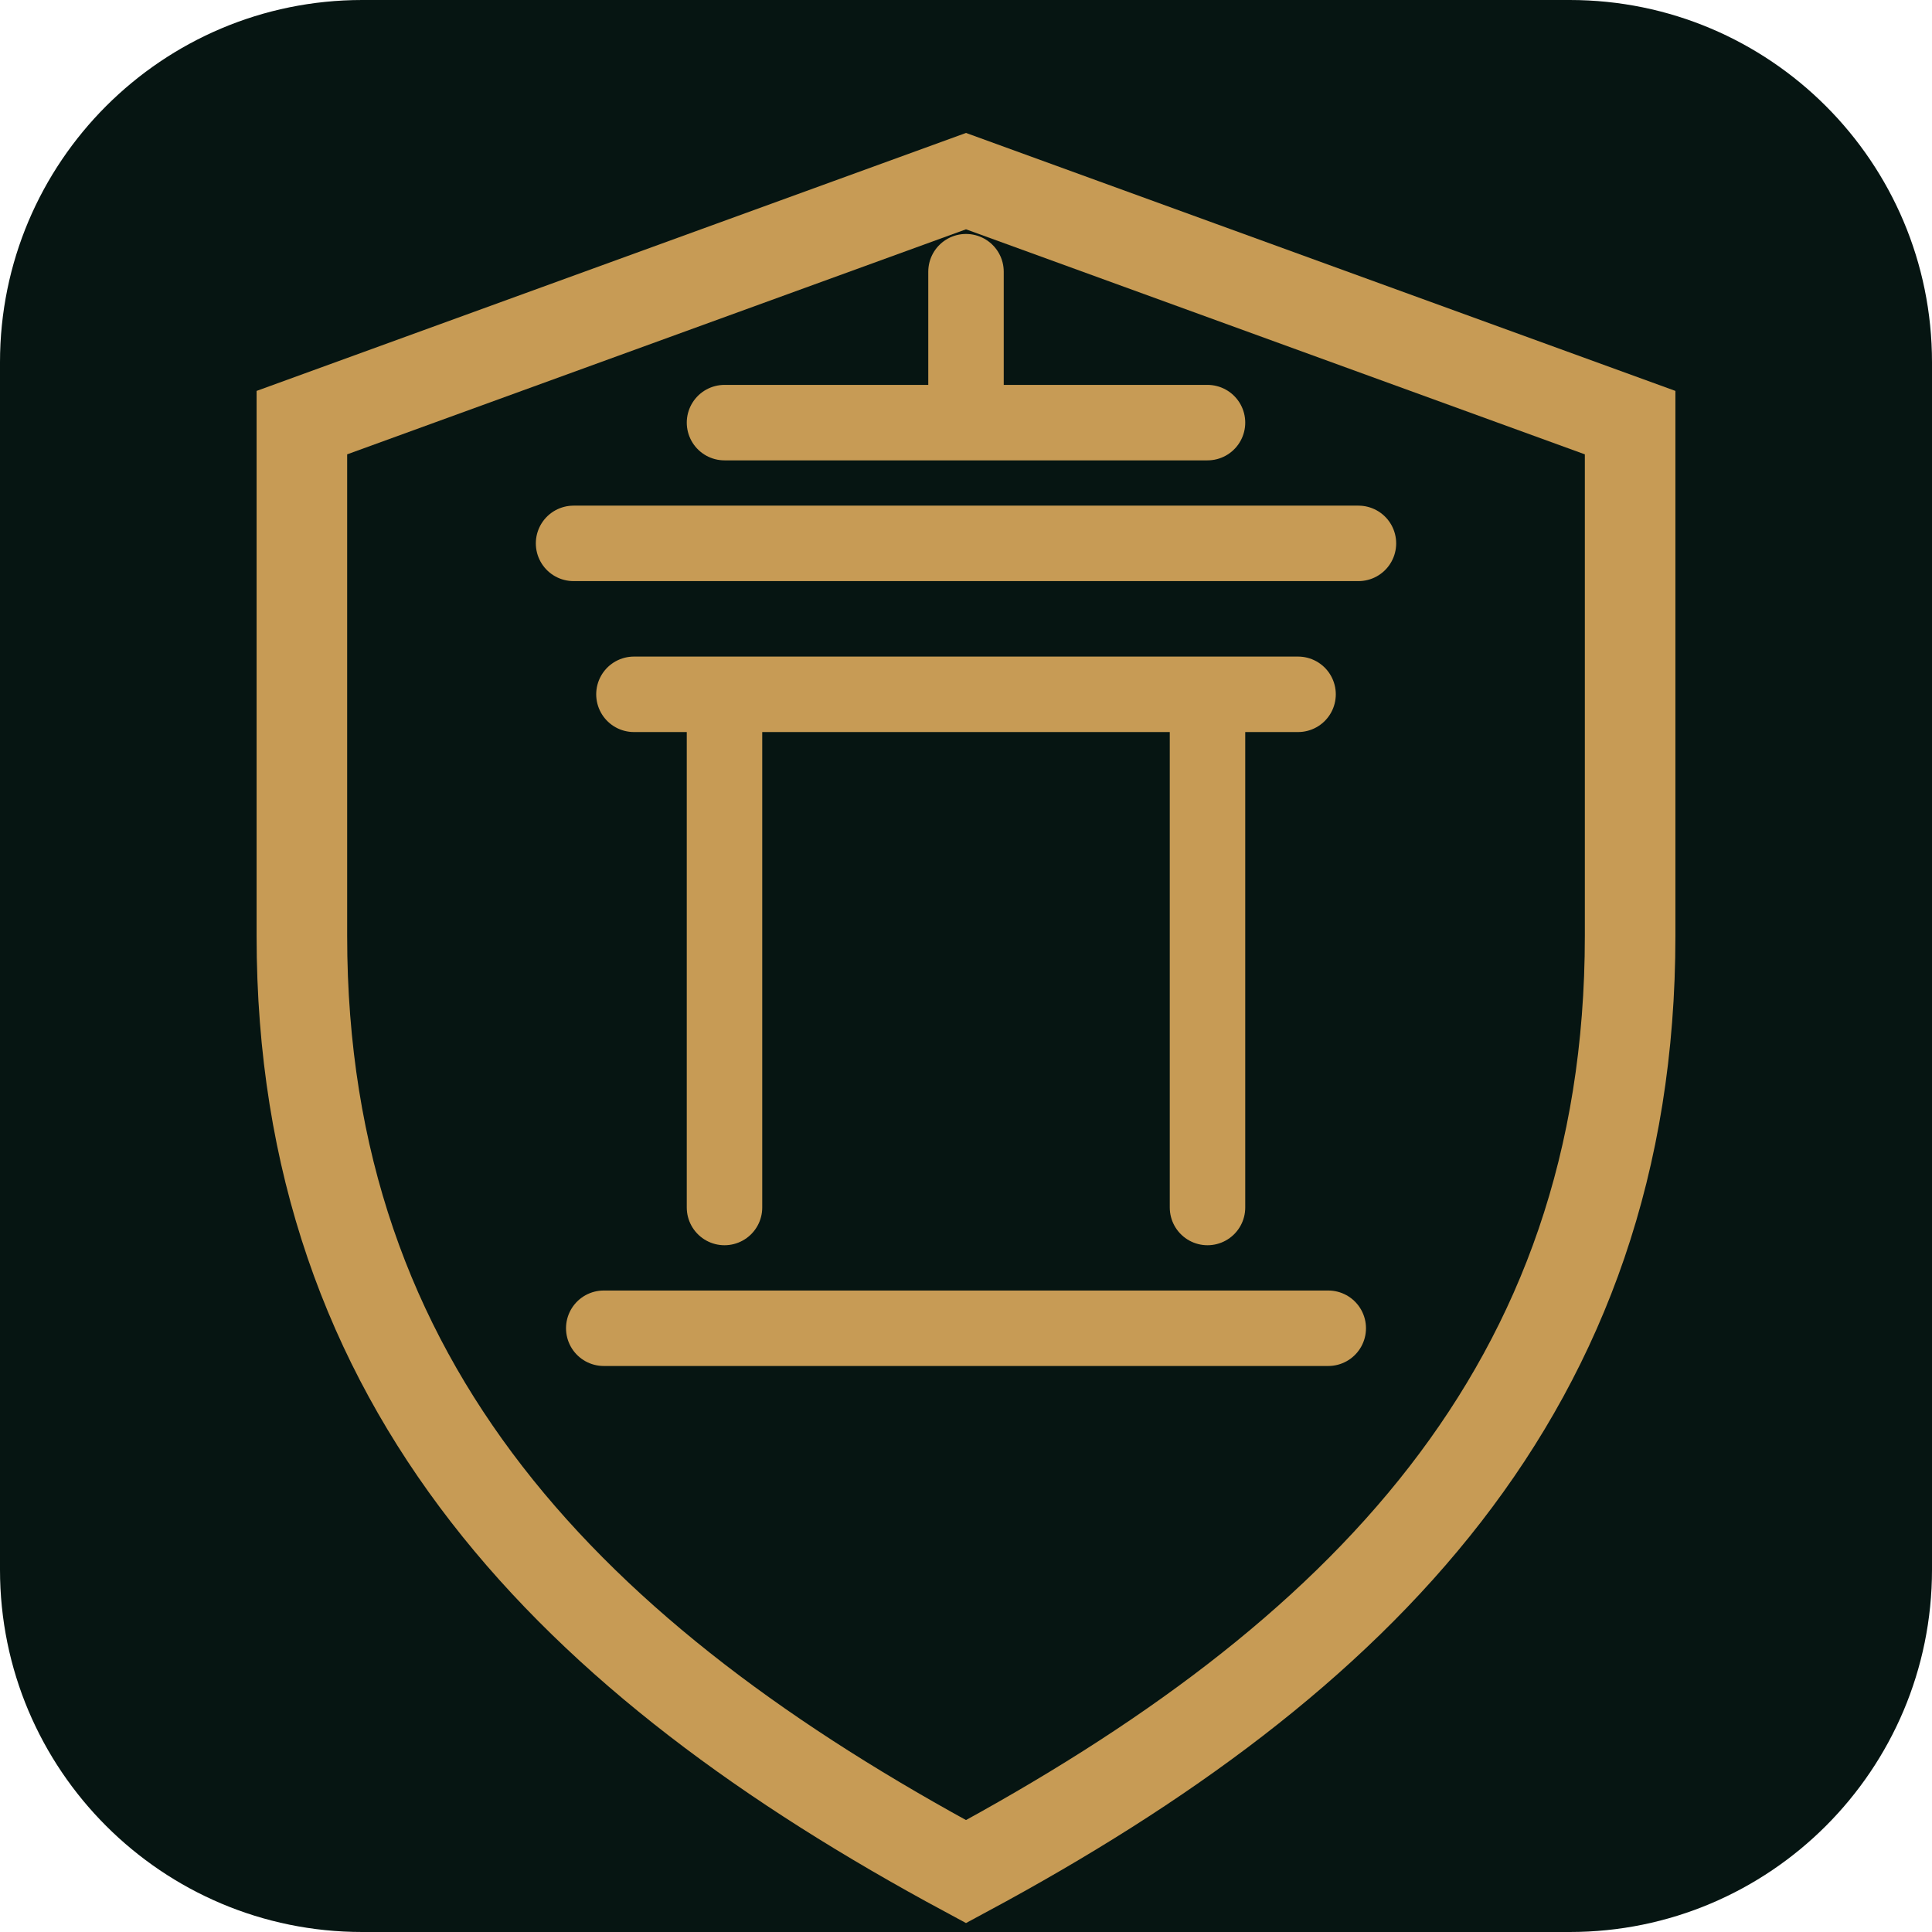
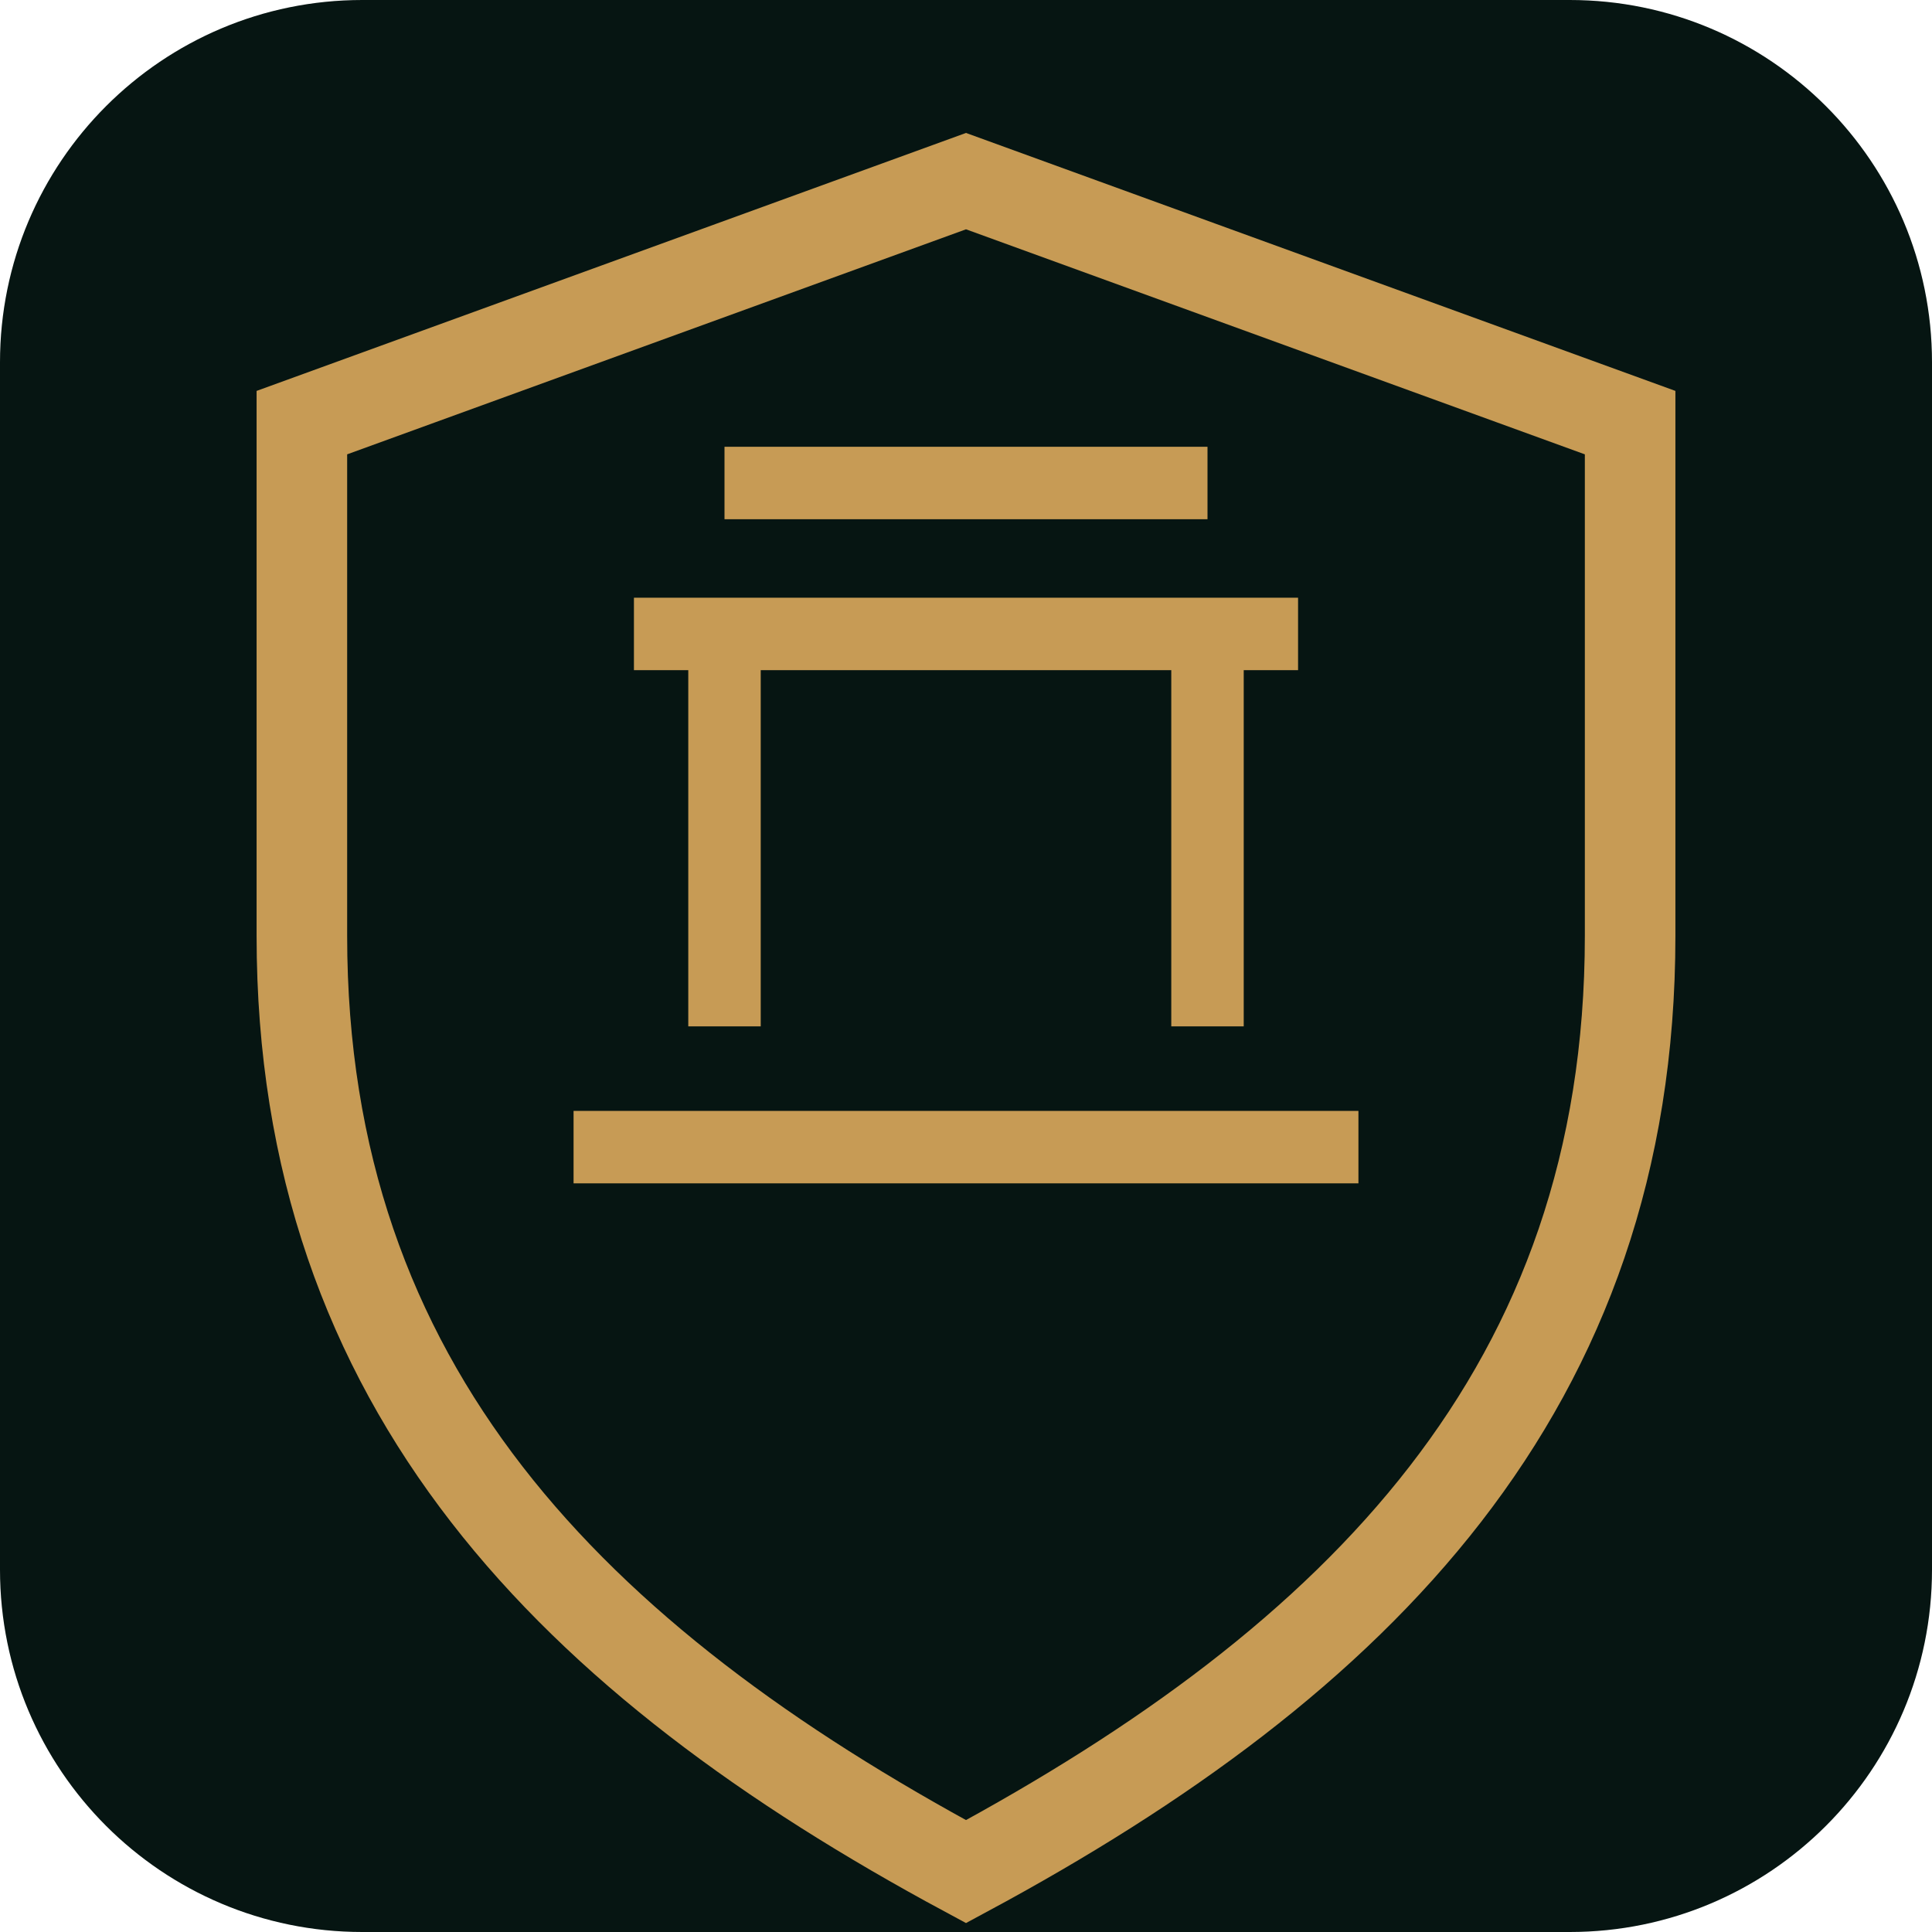
<svg xmlns="http://www.w3.org/2000/svg" viewBox="0 0 64 64">
  <rect width="64" height="64" rx="12" fill="#061512" />
  <path d="M32 6 54 14v17c0 15-9 24-22 31C19 55 10 46 10 31V14Z" fill="none" stroke="#c79b55" stroke-width="3" />
-   <path d="M20 44h24M24 40V23h16v17M21 23h22M19 18h26M24 14h16M32 14V9" fill="none" stroke="#c79b55" stroke-width="2.5" stroke-linecap="round" />
+   <path d="M19 38h26M24 34V21h16v13M21 21h22M24 16h16" fill="none" stroke="#c79b55" stroke-width="2.4" />
</svg>
